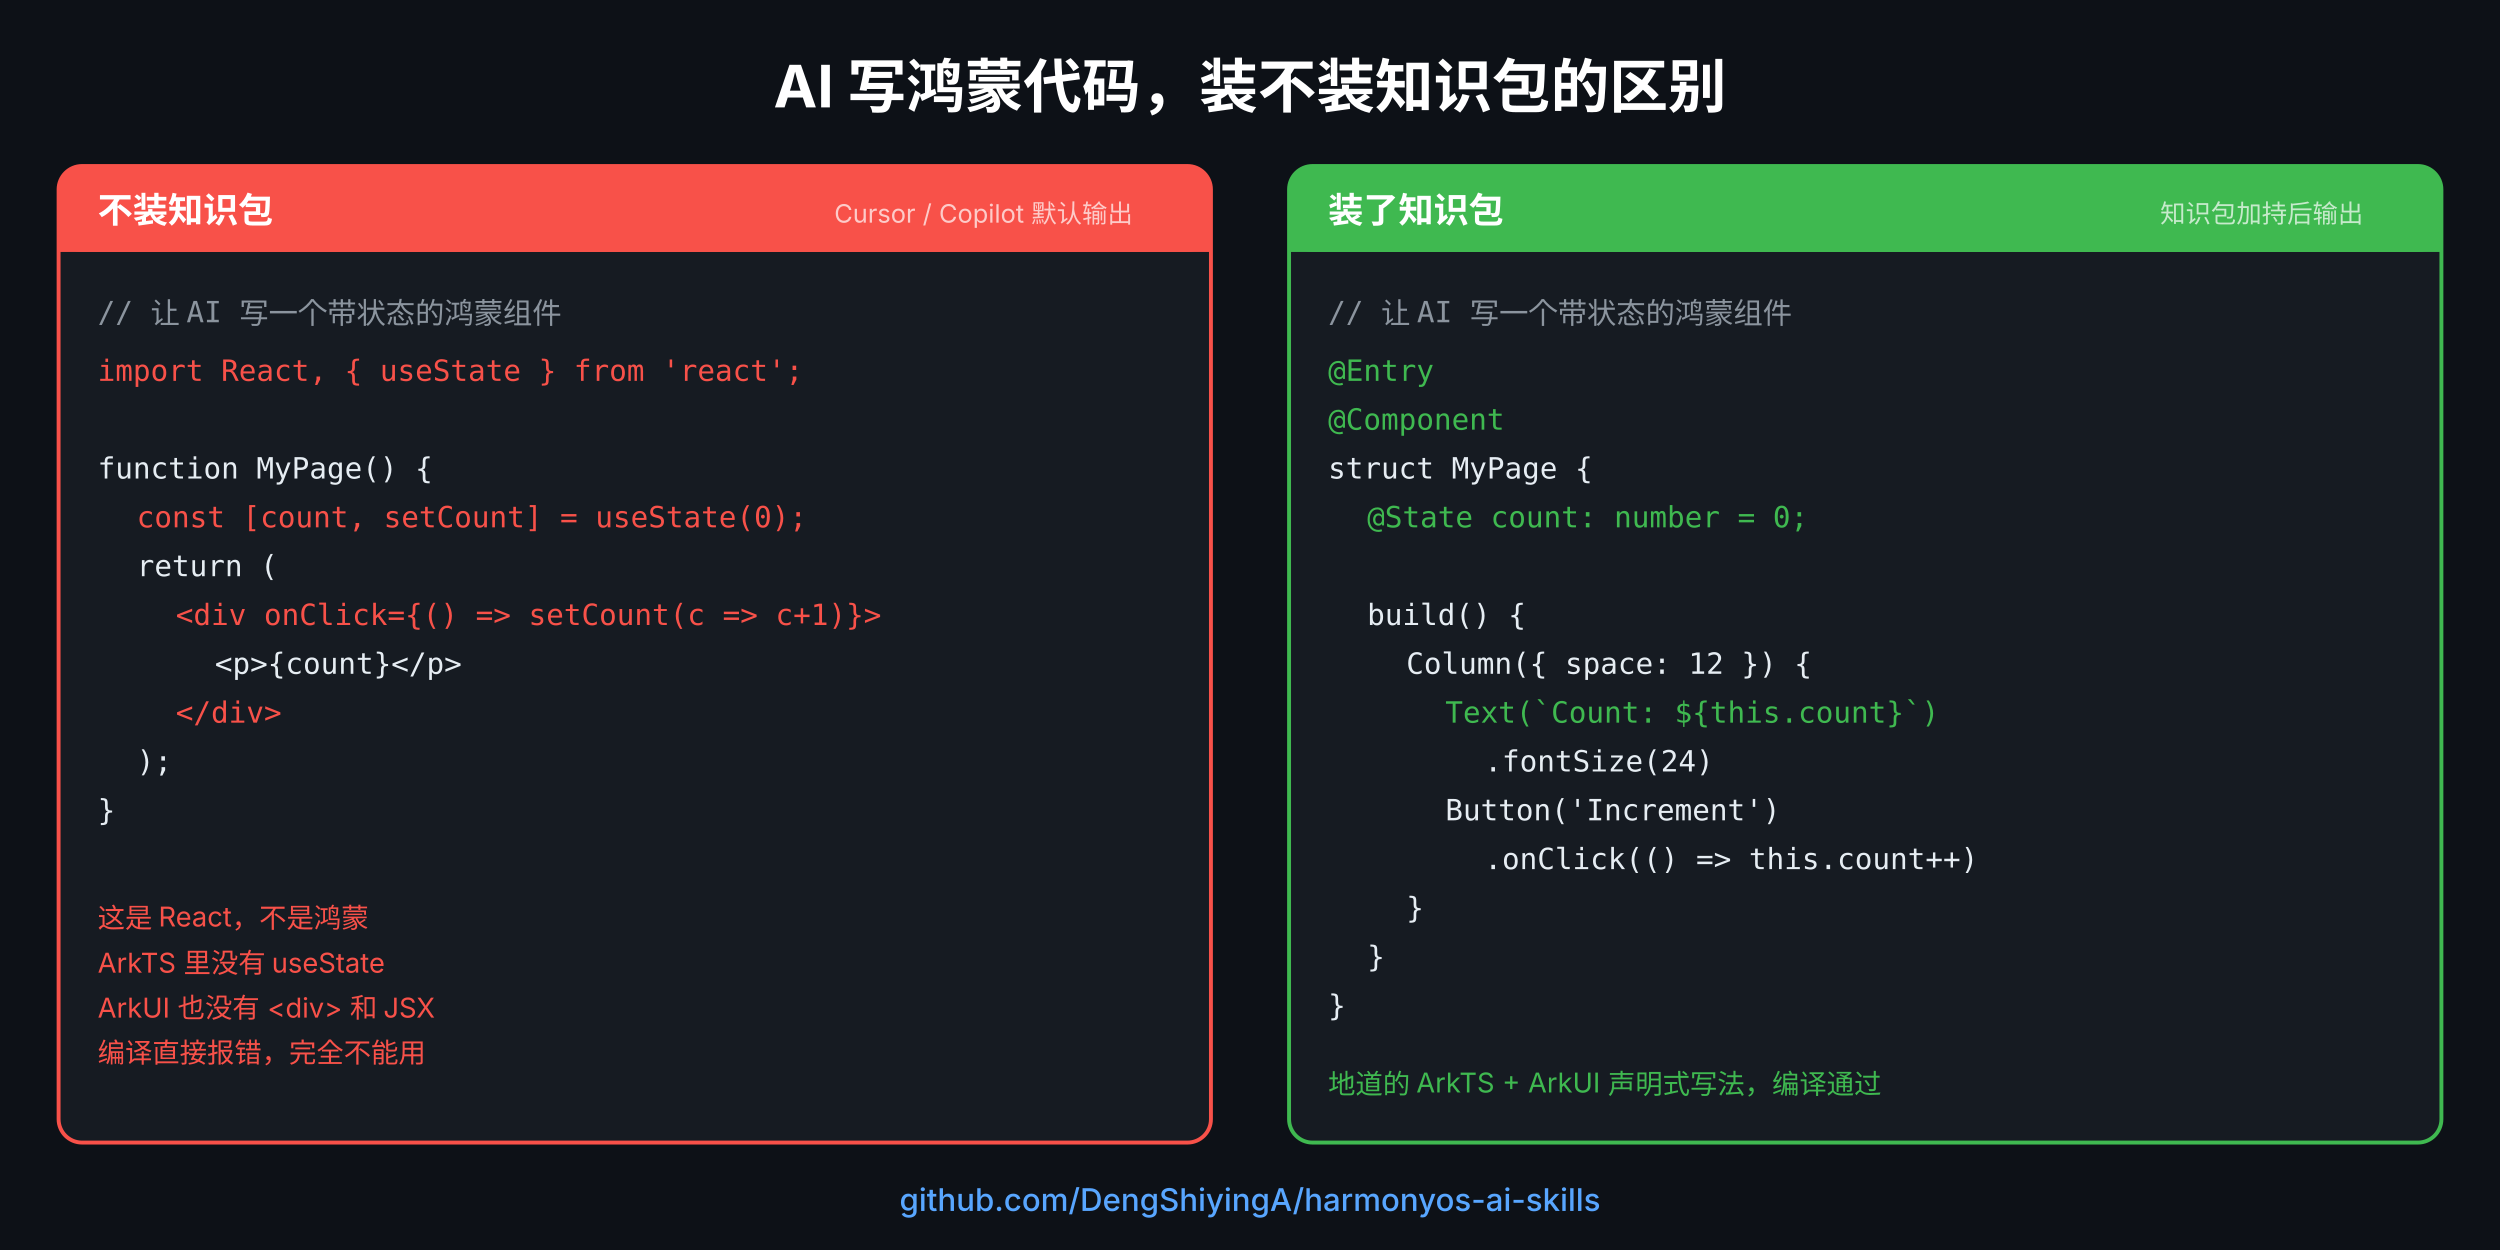
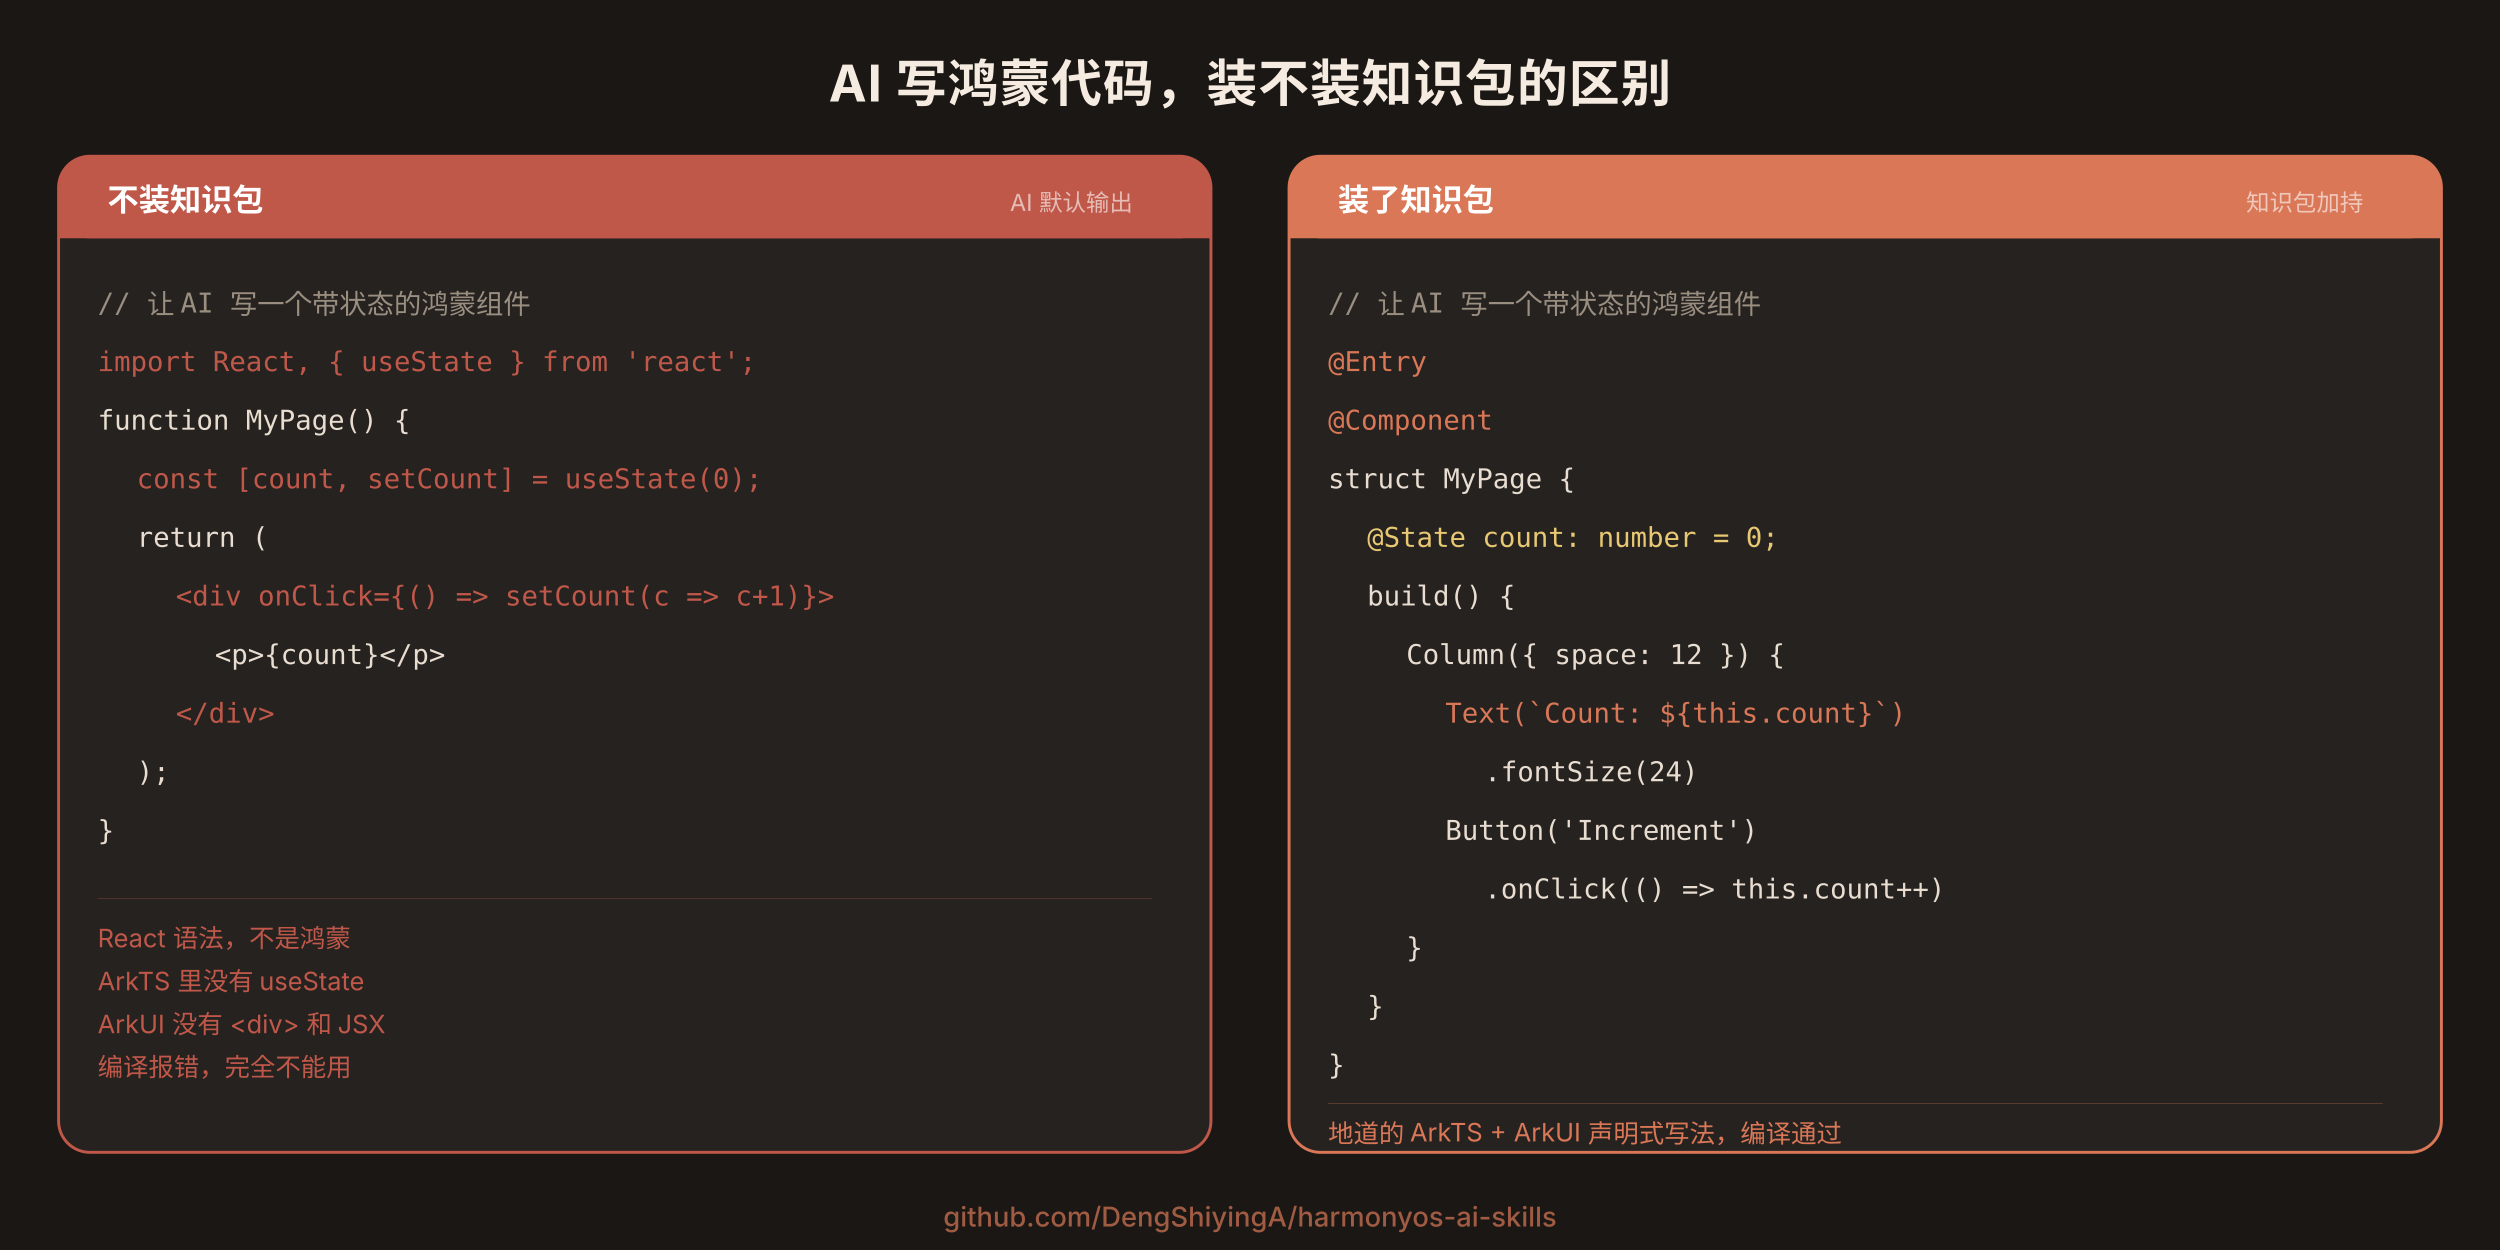
- <svg xmlns="http://www.w3.org/2000/svg" viewBox="0 0 1280 640" font-family="-apple-system, 'PingFang SC', 'Microsoft YaHei', sans-serif">
-   <rect width="1280" height="640" fill="#0d1117" />
-   <text x="640" y="55" font-size="30" font-weight="700" fill="#fff" text-anchor="middle">AI 写鸿蒙代码，装不装知识包的区别</text>
-   <rect x="30" y="85" width="590" height="500" rx="12" fill="#161b22" stroke="#f85149" stroke-width="2" />
-   <rect x="30" y="85" width="590" height="44" rx="12" fill="#f85149" />
-   <rect x="30" y="113" width="590" height="16" fill="#f85149" />
-   <text x="50" y="114" font-size="18" font-weight="700" fill="#fff">  不装知识包</text>
-   <text x="580" y="114" font-size="13" fill="rgba(255,255,255,0.7)" text-anchor="end">Cursor / Copilot 默认输出</text>
-   <text x="50" y="165" font-size="15" font-family="Menlo, 'SF Mono', monospace" fill="#8b949e">// 让 AI 写一个带状态的鸿蒙组件</text>
-   <text x="50" y="195" font-size="15" font-family="Menlo, 'SF Mono', monospace" fill="#f85149">import React, { useState } from 'react';</text>
-   <text x="50" y="220" font-size="15" font-family="Menlo, 'SF Mono', monospace" fill="#e6edf3" />
-   <text x="50" y="245" font-size="15" font-family="Menlo, 'SF Mono', monospace" fill="#e6edf3">function MyPage() {</text>
-   <text x="70" y="270" font-size="15" font-family="Menlo, 'SF Mono', monospace" fill="#f85149">const [count, setCount] = useState(0);</text>
-   <text x="70" y="295" font-size="15" font-family="Menlo, 'SF Mono', monospace" fill="#e6edf3">return (</text>
-   <text x="90" y="320" font-size="15" font-family="Menlo, 'SF Mono', monospace" fill="#f85149">&lt;div onClick={() =&gt; setCount(c =&gt; c+1)}&gt;</text>
-   <text x="110" y="345" font-size="15" font-family="Menlo, 'SF Mono', monospace" fill="#e6edf3">&lt;p&gt;{count}&lt;/p&gt;</text>
-   <text x="90" y="370" font-size="15" font-family="Menlo, 'SF Mono', monospace" fill="#f85149">&lt;/div&gt;</text>
-   <text x="70" y="395" font-size="15" font-family="Menlo, 'SF Mono', monospace" fill="#e6edf3">);</text>
-   <text x="50" y="420" font-size="15" font-family="Menlo, 'SF Mono', monospace" fill="#e6edf3">}</text>
-   <text x="50" y="475" font-size="14" fill="#f85149">  这是 React，不是鸿蒙</text>
-   <text x="50" y="498" font-size="14" fill="#f85149">  ArkTS 里没有 useState</text>
-   <text x="50" y="521" font-size="14" fill="#f85149">  ArkUI 也没有 &lt;div&gt; 和 JSX</text>
-   <text x="50" y="544" font-size="14" fill="#f85149">  编译直接报错，完全不能用</text>
-   <rect x="660" y="85" width="590" height="500" rx="12" fill="#161b22" stroke="#3fb950" stroke-width="2" />
-   <rect x="660" y="85" width="590" height="44" rx="12" fill="#3fb950" />
-   <rect x="660" y="113" width="590" height="16" fill="#3fb950" />
-   <text x="680" y="114" font-size="18" font-weight="700" fill="#fff">  装了知识包</text>
-   <text x="1210" y="114" font-size="13" fill="rgba(255,255,255,0.7)" text-anchor="end">知识包加持后输出</text>
-   <text x="680" y="165" font-size="15" font-family="Menlo, 'SF Mono', monospace" fill="#8b949e">// 让 AI 写一个带状态的鸿蒙组件</text>
-   <text x="680" y="195" font-size="15" font-family="Menlo, 'SF Mono', monospace" fill="#3fb950">@Entry</text>
-   <text x="680" y="220" font-size="15" font-family="Menlo, 'SF Mono', monospace" fill="#3fb950">@Component</text>
-   <text x="680" y="245" font-size="15" font-family="Menlo, 'SF Mono', monospace" fill="#e6edf3">struct MyPage {</text>
-   <text x="700" y="270" font-size="15" font-family="Menlo, 'SF Mono', monospace" fill="#3fb950">@State count: number = 0;</text>
-   <text x="700" y="295" font-size="15" font-family="Menlo, 'SF Mono', monospace" fill="#e6edf3" />
-   <text x="700" y="320" font-size="15" font-family="Menlo, 'SF Mono', monospace" fill="#e6edf3">build() {</text>
-   <text x="720" y="345" font-size="15" font-family="Menlo, 'SF Mono', monospace" fill="#e6edf3">Column({ space: 12 }) {</text>
-   <text x="740" y="370" font-size="15" font-family="Menlo, 'SF Mono', monospace" fill="#3fb950">Text(`Count: ${this.count}`)</text>
-   <text x="760" y="395" font-size="15" font-family="Menlo, 'SF Mono', monospace" fill="#e6edf3">.fontSize(24)</text>
-   <text x="740" y="420" font-size="15" font-family="Menlo, 'SF Mono', monospace" fill="#e6edf3">Button('Increment')</text>
-   <text x="760" y="445" font-size="15" font-family="Menlo, 'SF Mono', monospace" fill="#e6edf3">.onClick(() =&gt; this.count++)</text>
-   <text x="720" y="470" font-size="15" font-family="Menlo, 'SF Mono', monospace" fill="#e6edf3">}</text>
-   <text x="700" y="495" font-size="15" font-family="Menlo, 'SF Mono', monospace" fill="#e6edf3">}</text>
-   <text x="680" y="520" font-size="15" font-family="Menlo, 'SF Mono', monospace" fill="#e6edf3">}</text>
-   <text x="680" y="560" font-size="14" fill="#3fb950">  地道的 ArkTS + ArkUI 声明式写法，编译通过</text>
-   <text x="640" y="620" font-size="16" font-weight="500" fill="#58a6ff" text-anchor="middle">github.com/DengShiyingA/harmonyos-ai-skills</text>
+ <svg xmlns="http://www.w3.org/2000/svg" viewBox="0 0 1280 640" font-family="-apple-system, 'PingFang SC', 'Söhne', 'Microsoft YaHei', sans-serif">
+   <rect width="1280" height="640" fill="#1a1714" />
+   <text x="640" y="52" font-size="26" font-weight="700" fill="#f5ebe0" text-anchor="middle" letter-spacing="0.5">AI 写鸿蒙代码，装不装知识包的区别</text>
+   <rect x="30" y="80" width="590" height="510" rx="16" fill="#252220" stroke="#c0584a" stroke-width="1.5" />
+   <rect x="30" y="80" width="590" height="42" rx="16" fill="#c0584a" />
+   <rect x="30" y="106" width="590" height="16" fill="#c0584a" />
+   <text x="55" y="108" font-size="16" font-weight="700" fill="#fff">  不装知识包</text>
+   <text x="580" y="108" font-size="12" fill="rgba(255,255,255,0.6)" text-anchor="end">AI 默认输出</text>
+   <text x="50" y="160" font-size="14" font-family="Menlo, 'SF Mono', monospace" fill="#9a8e80">// 让 AI 写一个带状态的鸿蒙组件</text>
+   <text x="50" y="190" font-size="14" font-family="Menlo, 'SF Mono', monospace" fill="#c0584a">import React, { useState } from 'react';</text>
+   <text x="50" y="220" font-size="14" font-family="Menlo, 'SF Mono', monospace" fill="#e8ddd0">function MyPage() {</text>
+   <text x="70" y="250" font-size="14" font-family="Menlo, 'SF Mono', monospace" fill="#c0584a">const [count, setCount] = useState(0);</text>
+   <text x="70" y="280" font-size="14" font-family="Menlo, 'SF Mono', monospace" fill="#e8ddd0">return (</text>
+   <text x="90" y="310" font-size="14" font-family="Menlo, 'SF Mono', monospace" fill="#c0584a">&lt;div onClick={() =&gt; setCount(c =&gt; c+1)}&gt;</text>
+   <text x="110" y="340" font-size="14" font-family="Menlo, 'SF Mono', monospace" fill="#e8ddd0">&lt;p&gt;{count}&lt;/p&gt;</text>
+   <text x="90" y="370" font-size="14" font-family="Menlo, 'SF Mono', monospace" fill="#c0584a">&lt;/div&gt;</text>
+   <text x="70" y="400" font-size="14" font-family="Menlo, 'SF Mono', monospace" fill="#e8ddd0">);</text>
+   <text x="50" y="430" font-size="14" font-family="Menlo, 'SF Mono', monospace" fill="#e8ddd0">}</text>
+   <line x1="50" y1="460" x2="590" y2="460" stroke="#c0584a" stroke-width="0.5" opacity="0.3" />
+   <text x="50" y="485" font-size="13" fill="#c0584a">  React 语法，不是鸿蒙</text>
+   <text x="50" y="507" font-size="13" fill="#c0584a">  ArkTS 里没有 useState</text>
+   <text x="50" y="529" font-size="13" fill="#c0584a">  ArkUI 没有 &lt;div&gt; 和 JSX</text>
+   <text x="50" y="551" font-size="13" fill="#c0584a">  编译报错，完全不能用</text>
+   <rect x="660" y="80" width="590" height="510" rx="16" fill="#252220" stroke="#D97757" stroke-width="1.5" />
+   <rect x="660" y="80" width="590" height="42" rx="16" fill="#D97757" />
+   <rect x="660" y="106" width="590" height="16" fill="#D97757" />
+   <text x="685" y="108" font-size="16" font-weight="700" fill="#fff">  装了知识包</text>
+   <text x="1210" y="108" font-size="12" fill="rgba(255,255,255,0.6)" text-anchor="end">知识包加持</text>
+   <text x="680" y="160" font-size="14" font-family="Menlo, 'SF Mono', monospace" fill="#9a8e80">// 让 AI 写一个带状态的鸿蒙组件</text>
+   <text x="680" y="190" font-size="14" font-family="Menlo, 'SF Mono', monospace" fill="#D97757">@Entry</text>
+   <text x="680" y="220" font-size="14" font-family="Menlo, 'SF Mono', monospace" fill="#D97757">@Component</text>
+   <text x="680" y="250" font-size="14" font-family="Menlo, 'SF Mono', monospace" fill="#e8ddd0">struct MyPage {</text>
+   <text x="700" y="280" font-size="14" font-family="Menlo, 'SF Mono', monospace" fill="#E8C872">@State count: number = 0;</text>
+   <text x="700" y="310" font-size="14" font-family="Menlo, 'SF Mono', monospace" fill="#e8ddd0">build() {</text>
+   <text x="720" y="340" font-size="14" font-family="Menlo, 'SF Mono', monospace" fill="#e8ddd0">Column({ space: 12 }) {</text>
+   <text x="740" y="370" font-size="14" font-family="Menlo, 'SF Mono', monospace" fill="#D97757">Text(`Count: ${this.count}`)</text>
+   <text x="760" y="400" font-size="14" font-family="Menlo, 'SF Mono', monospace" fill="#e8ddd0">.fontSize(24)</text>
+   <text x="740" y="430" font-size="14" font-family="Menlo, 'SF Mono', monospace" fill="#e8ddd0">Button('Increment')</text>
+   <text x="760" y="460" font-size="14" font-family="Menlo, 'SF Mono', monospace" fill="#e8ddd0">.onClick(() =&gt; this.count++)</text>
+   <text x="720" y="490" font-size="14" font-family="Menlo, 'SF Mono', monospace" fill="#e8ddd0">}</text>
+   <text x="700" y="520" font-size="14" font-family="Menlo, 'SF Mono', monospace" fill="#e8ddd0">}</text>
+   <text x="680" y="550" font-size="14" font-family="Menlo, 'SF Mono', monospace" fill="#e8ddd0">}</text>
+   <line x1="680" y1="565" x2="1220" y2="565" stroke="#D97757" stroke-width="0.5" opacity="0.3" />
+   <text x="680" y="585" font-size="13" fill="#D97757">  地道的 ArkTS + ArkUI 声明式写法，编译通过</text>
+   <text x="640" y="628" font-size="14" font-weight="500" fill="#D97757" text-anchor="middle" opacity="0.7">github.com/DengShiyingA/harmonyos-ai-skills</text>
</svg>
